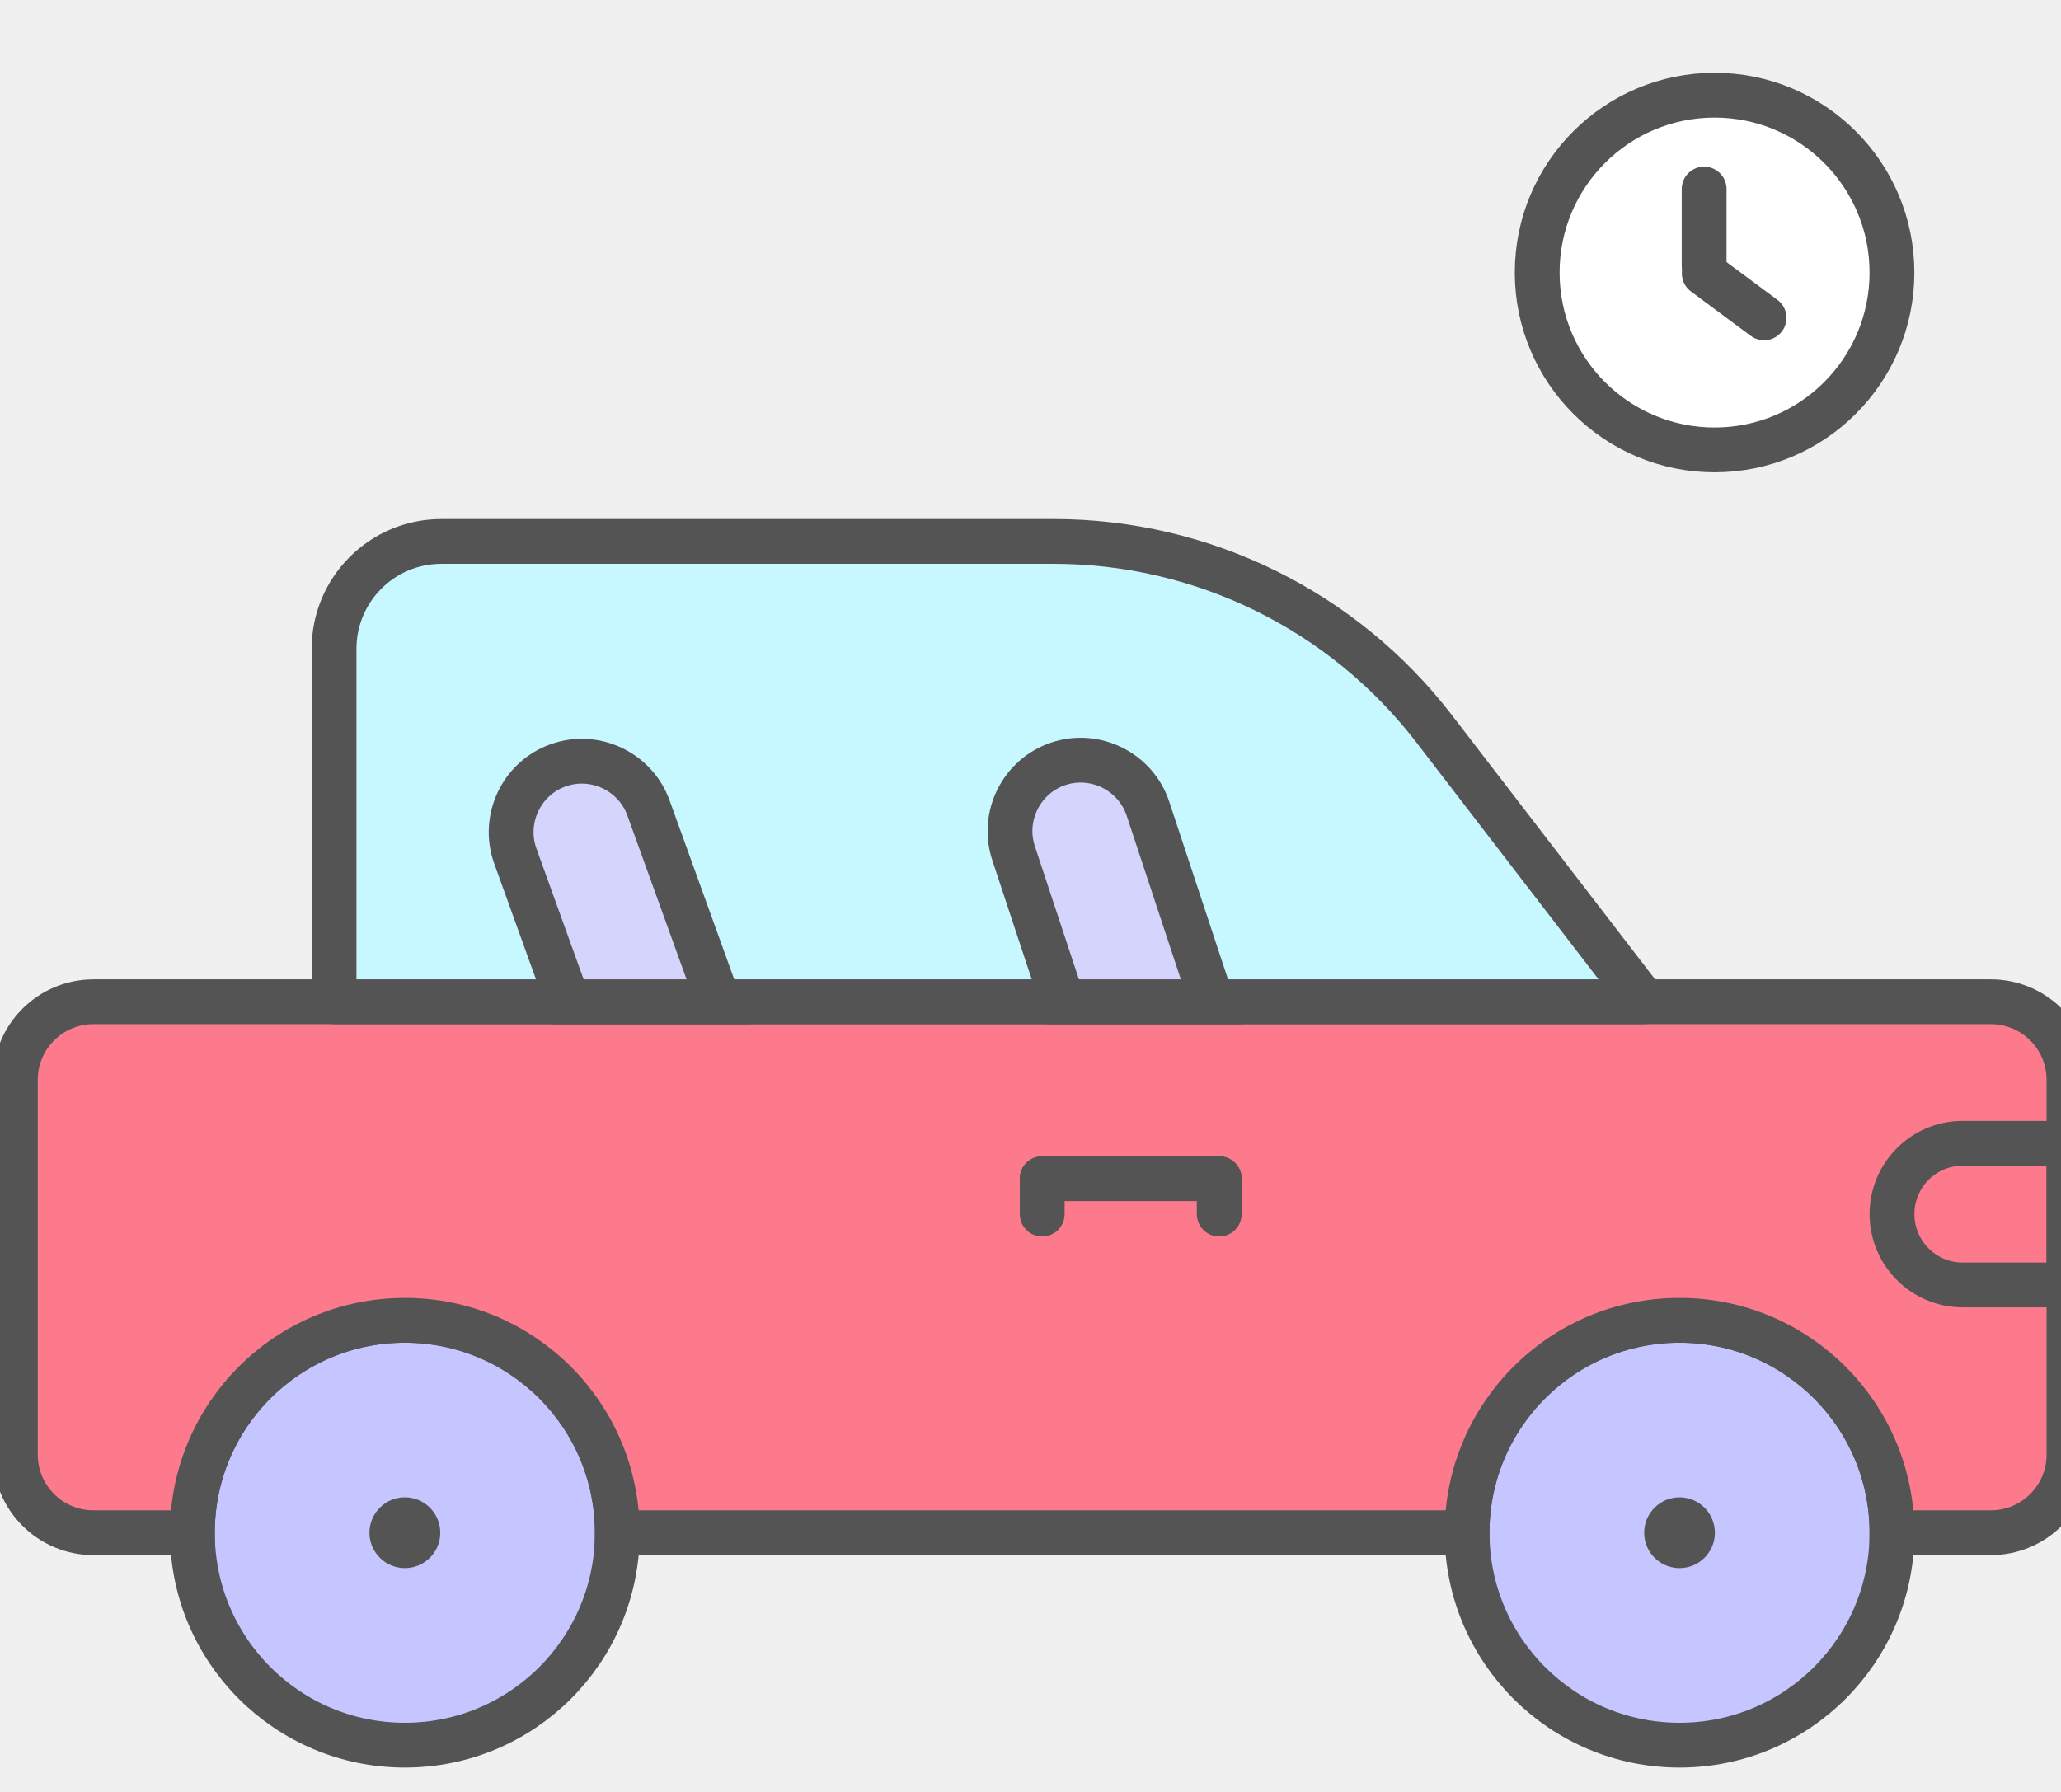
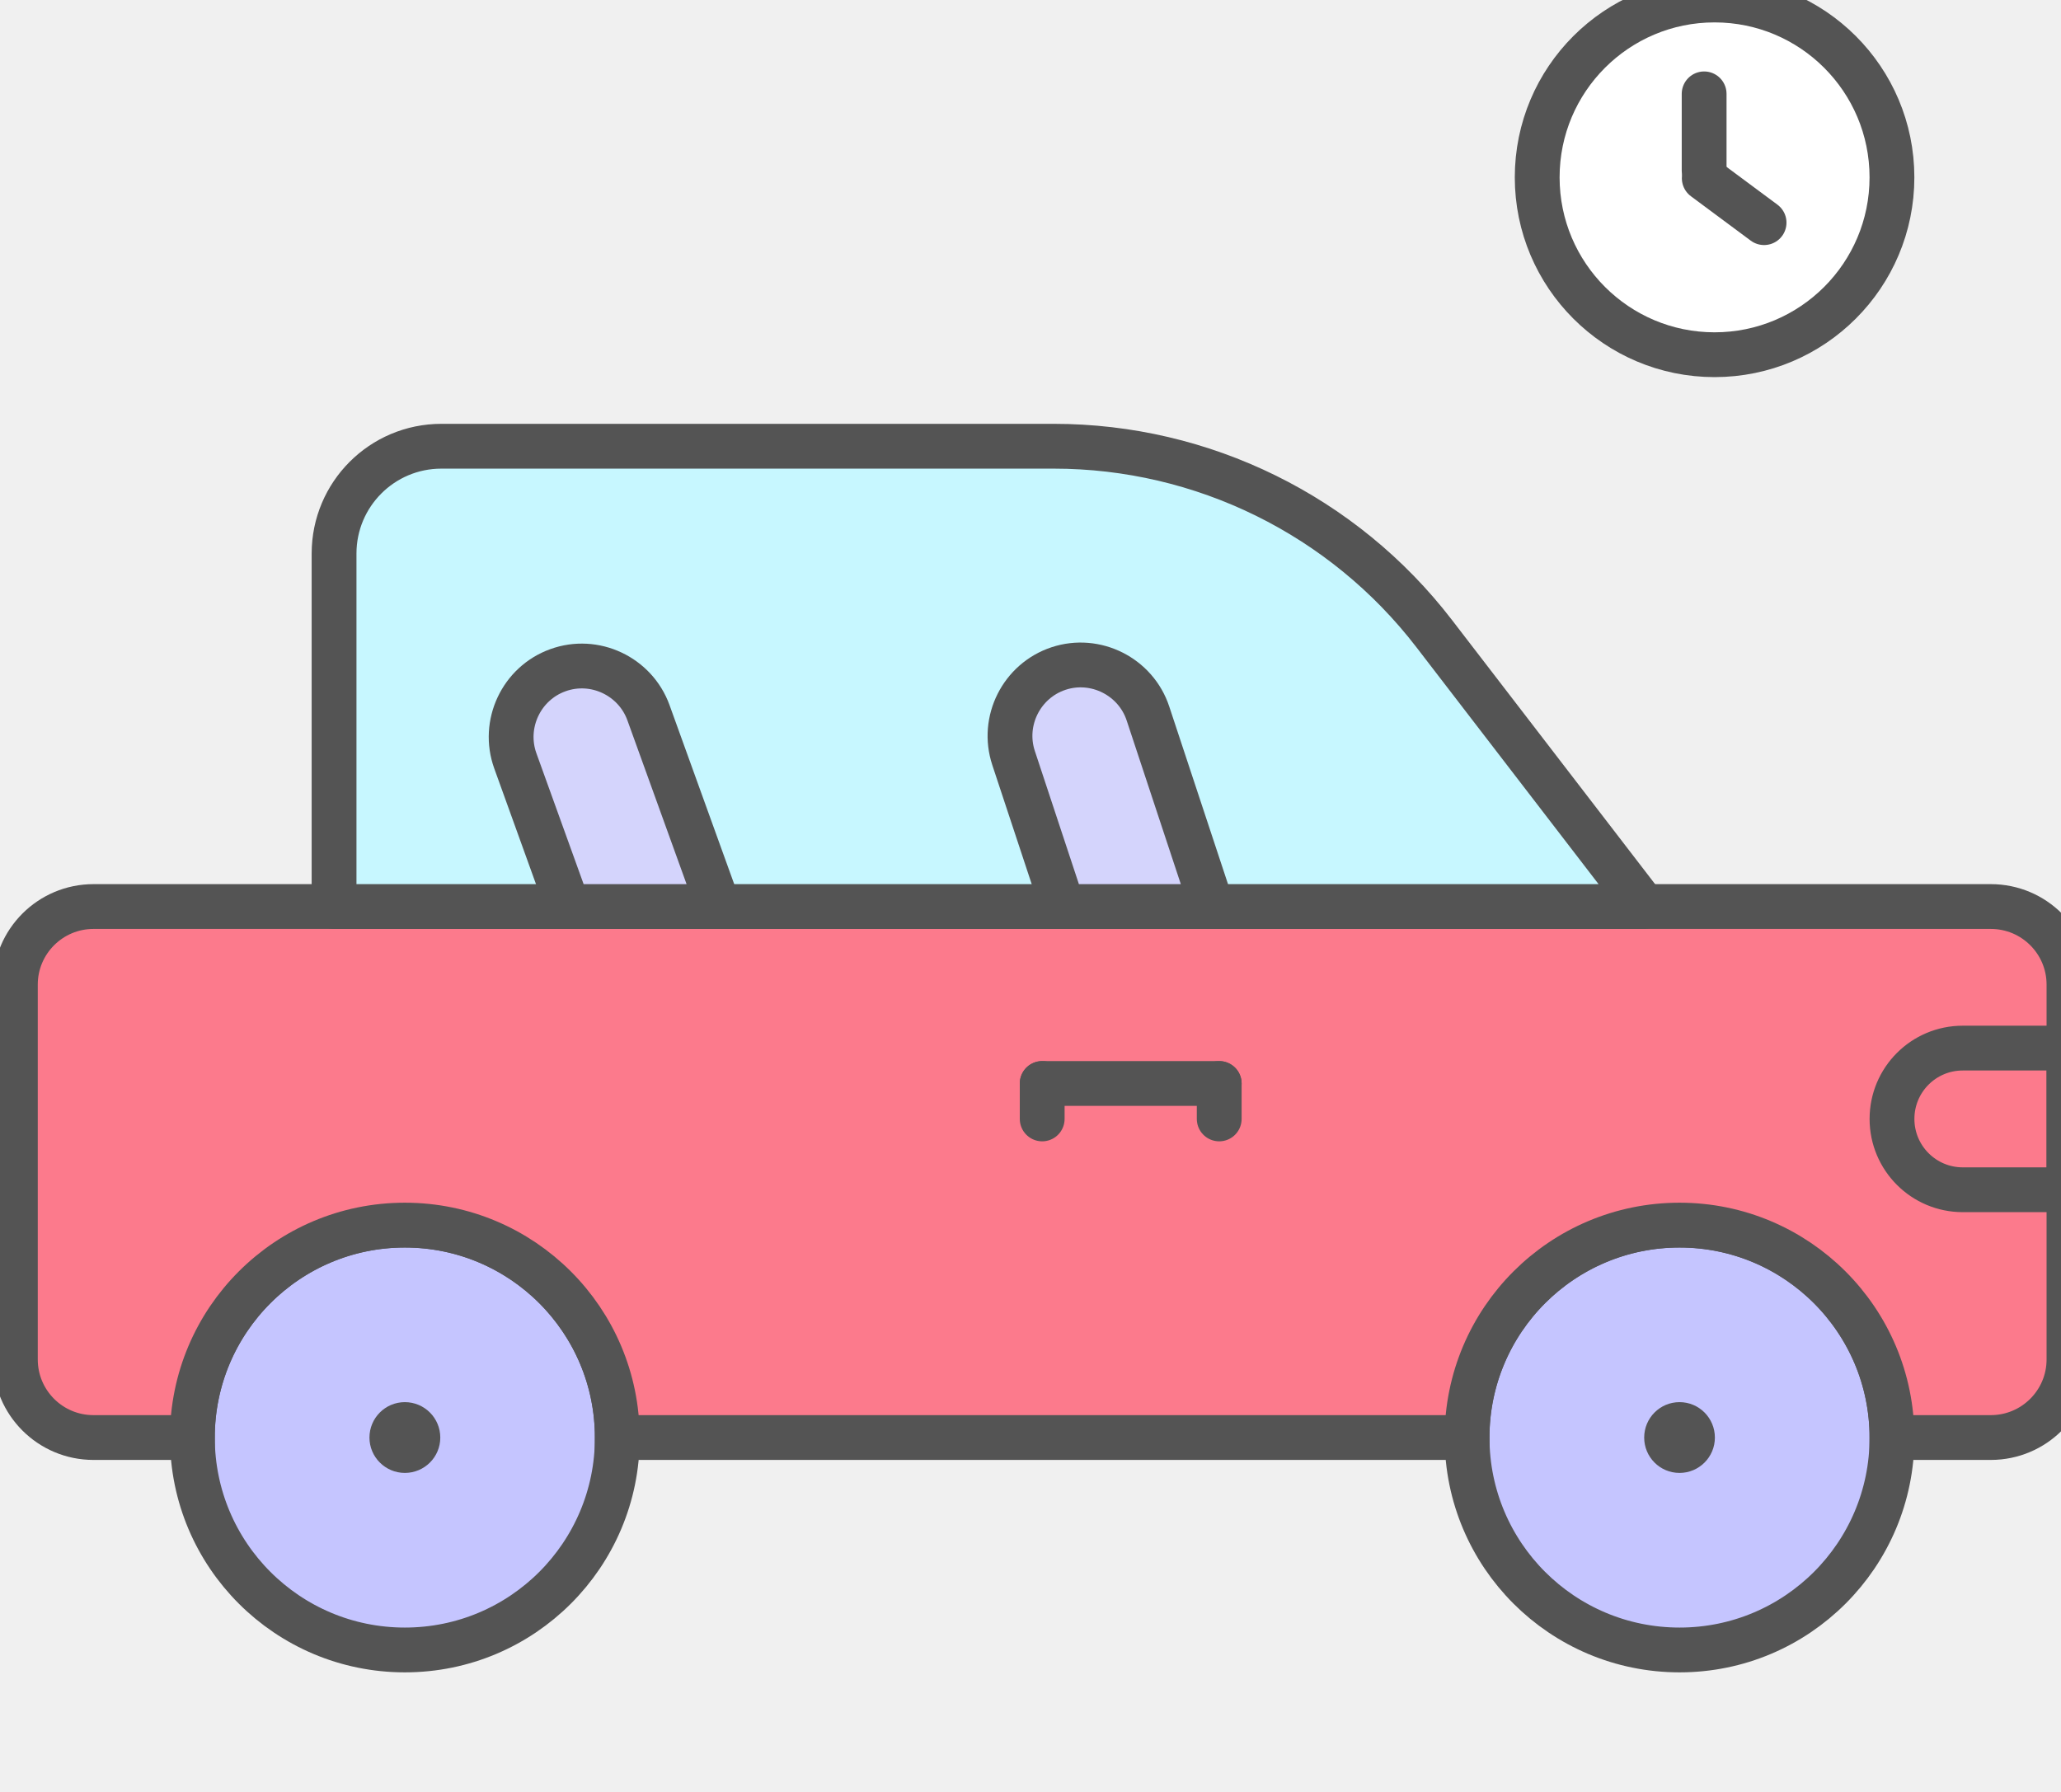
<svg xmlns="http://www.w3.org/2000/svg" version="1.1" id="Layer_1" x="0px" y="0px" width="46px" height="40px" viewBox="0 0 46 40" enable-background="new 0 0 46 40" xml:space="preserve">
-   <path fill="#C5C5FF" stroke="#545454" d="M13.778,34.215c0,2.619-2.122,4.741-4.742,4.741c-2.619,0-4.742-2.122-4.742-4.741  c0-2.62,2.124-4.742,4.742-4.742C11.656,29.473,13.778,31.596,13.778,34.215L13.778,34.215z" />
-   <path fill="#C5C5FF" stroke="#545454" d="M42.228,34.215c0,2.619-2.123,4.741-4.741,4.741c-2.62,0-4.743-2.122-4.743-4.741  c0-2.62,2.123-4.742,4.743-4.742C40.104,29.473,42.228,31.596,42.228,34.215L42.228,34.215z" />
-   <path fill="none" stroke="#545454" stroke-linecap="round" d="M3.504,26.311H0.343" />
-   <path fill="#FC7A8C" stroke="#545454" d="M0.343,24.104v8.367c0,0.962,0.779,1.743,1.743,1.743h2.207  c0-2.619,2.124-4.742,4.742-4.742c2.619,0,4.742,2.122,4.742,4.742h18.966c0-2.619,2.123-4.742,4.743-4.742  c2.617,0,4.741,2.122,4.741,4.742h2.206c0.964,0,1.745-0.781,1.745-1.743v-8.367c0-0.963-0.78-1.743-1.745-1.743H2.087  C1.124,22.361,0.343,23.142,0.343,24.104L0.343,24.104z" />
-   <path fill="none" stroke="#545454" stroke-linecap="round" d="M23.261,26.311h3.951" />
-   <path fill="#545454" d="M9.827,34.215c0,0.436-0.354,0.789-0.791,0.789c-0.435,0-0.79-0.354-0.79-0.789  c0-0.437,0.354-0.791,0.79-0.791C9.473,33.424,9.827,33.778,9.827,34.215" />
-   <path fill="#545454" d="M38.275,34.215c0,0.436-0.354,0.789-0.789,0.789c-0.437,0-0.789-0.354-0.789-0.789  c0-0.437,0.353-0.791,0.789-0.791C37.922,33.424,38.275,33.778,38.275,34.215" />
-   <path fill="none" stroke="#545454" stroke-linecap="round" stroke-linejoin="round" d="M46.179,28.683h-2.372  c-0.871,0-1.579-0.707-1.579-1.581s0.706-1.581,1.579-1.581h2.372V28.683L46.179,28.683z" />
-   <path fill="none" stroke="#545454" stroke-linecap="round" stroke-linejoin="round" d="M23.261,26.311v0.791" />
-   <path fill="none" stroke="#545454" stroke-linecap="round" stroke-linejoin="round" d="M27.212,26.311v0.791" />
-   <path fill="#C7F7FF" stroke="#545454" stroke-linecap="round" stroke-linejoin="round" d="M36.694,22.361H7.456v-7.879  c0-1.322,1.071-2.396,2.395-2.396H23.52c3.324,0,6.462,1.545,8.488,4.18L36.694,22.361L36.694,22.361z" />
-   <path fill="#D4D4FC" stroke="#545454" d="M23.719,22.361h3.328l-1.425-4.308c-0.272-0.825-1.172-1.278-1.996-1.005  c-0.825,0.273-1.277,1.172-1.004,1.997L23.719,22.361L23.719,22.361z" />
-   <path fill="#D4D4FC" stroke="#545454" d="M12.675,22.361h3.361l-1.562-4.325c-0.295-0.818-1.206-1.247-2.023-0.95  c-0.818,0.295-1.244,1.206-0.949,2.024L12.675,22.361L12.675,22.361z" />
-   <circle fill="#FFFFFF" stroke="#545454" cx="38.268" cy="6.084" r="3.959" />
-   <line fill="none" stroke="#545454" stroke-linecap="round" stroke-linejoin="round" x1="38.035" y1="4.22" x2="38.035" y2="5.932" />
-   <line fill="none" stroke="#545454" stroke-linecap="round" stroke-linejoin="round" x1="38.038" y1="6.104" x2="39.373" y2="7.095" />
+   <path fill="#C5C5FF" stroke="#545454" d="M13.778,32.09c0,2.619-2.122,4.741-4.742,4.741c-2.619,0-4.742-2.122-4.742-4.741  c0-2.62,2.124-4.742,4.742-4.742C11.656,27.348,13.778,29.471,13.778,32.09L13.778,32.09z" />
+   <path fill="#C5C5FF" stroke="#545454" d="M42.228,32.09c0,2.619-2.123,4.741-4.741,4.741c-2.62,0-4.743-2.122-4.743-4.741  c0-2.62,2.123-4.742,4.743-4.742C40.104,27.348,42.228,29.471,42.228,32.09L42.228,32.09z" />
+   <path fill="none" stroke="#545454" stroke-linecap="round" d="M3.504,24.186H0.343" />
+   <path fill="#FC7A8C" stroke="#545454" d="M0.343,21.979v8.367c0,0.962,0.779,1.743,1.743,1.743h2.207  c0-2.619,2.124-4.742,4.742-4.742c2.619,0,4.742,2.122,4.742,4.742h18.966c0-2.619,2.123-4.742,4.743-4.742  c2.617,0,4.741,2.122,4.741,4.742h2.206c0.964,0,1.745-0.781,1.745-1.743v-8.367c0-0.963-0.78-1.743-1.745-1.743H2.087  C1.124,20.236,0.343,21.017,0.343,21.979L0.343,21.979z" />
+   <path fill="none" stroke="#545454" stroke-linecap="round" d="M23.261,24.186h3.951" />
+   <path fill="#545454" d="M9.827,32.09c0,0.436-0.354,0.789-0.791,0.789c-0.435,0-0.79-0.354-0.79-0.789  c0-0.437,0.354-0.791,0.79-0.791C9.473,31.299,9.827,31.653,9.827,32.09" />
+   <path fill="#545454" d="M38.275,32.09c0,0.436-0.354,0.789-0.789,0.789c-0.437,0-0.789-0.354-0.789-0.789  c0-0.437,0.353-0.791,0.789-0.791C37.922,31.299,38.275,31.653,38.275,32.09" />
+   <path fill="none" stroke="#545454" stroke-linecap="round" stroke-linejoin="round" d="M46.179,26.558h-2.372  c-0.871,0-1.579-0.707-1.579-1.581s0.706-1.581,1.579-1.581h2.372V26.558L46.179,26.558z" />
+   <path fill="none" stroke="#545454" stroke-linecap="round" stroke-linejoin="round" d="M23.261,24.186v0.791" />
+   <path fill="none" stroke="#545454" stroke-linecap="round" stroke-linejoin="round" d="M27.212,24.186v0.791" />
+   <path fill="#C7F7FF" stroke="#545454" stroke-linecap="round" stroke-linejoin="round" d="M36.694,20.236H7.456v-7.879  c0-1.322,1.071-2.396,2.395-2.396H23.52c3.324,0,6.462,1.545,8.488,4.18L36.694,20.236L36.694,20.236z" />
+   <path fill="#D4D4FC" stroke="#545454" d="M23.719,20.236h3.328l-1.425-4.308c-0.272-0.825-1.172-1.278-1.996-1.005  c-0.825,0.273-1.277,1.172-1.004,1.997L23.719,20.236L23.719,20.236z" />
+   <path fill="#D4D4FC" stroke="#545454" d="M12.675,20.236h3.361l-1.562-4.325c-0.295-0.818-1.206-1.247-2.023-0.95  c-0.818,0.295-1.244,1.206-0.949,2.024L12.675,20.236L12.675,20.236z" />
+   <circle fill="#FFFFFF" stroke="#545454" cx="38.268" cy="3.959" r="3.959" />
+   <line fill="none" stroke="#545454" stroke-linecap="round" stroke-linejoin="round" x1="38.035" y1="2.095" x2="38.035" y2="3.807" />
+   <line fill="none" stroke="#545454" stroke-linecap="round" stroke-linejoin="round" x1="38.038" y1="3.979" x2="39.373" y2="4.97" />
</svg>
